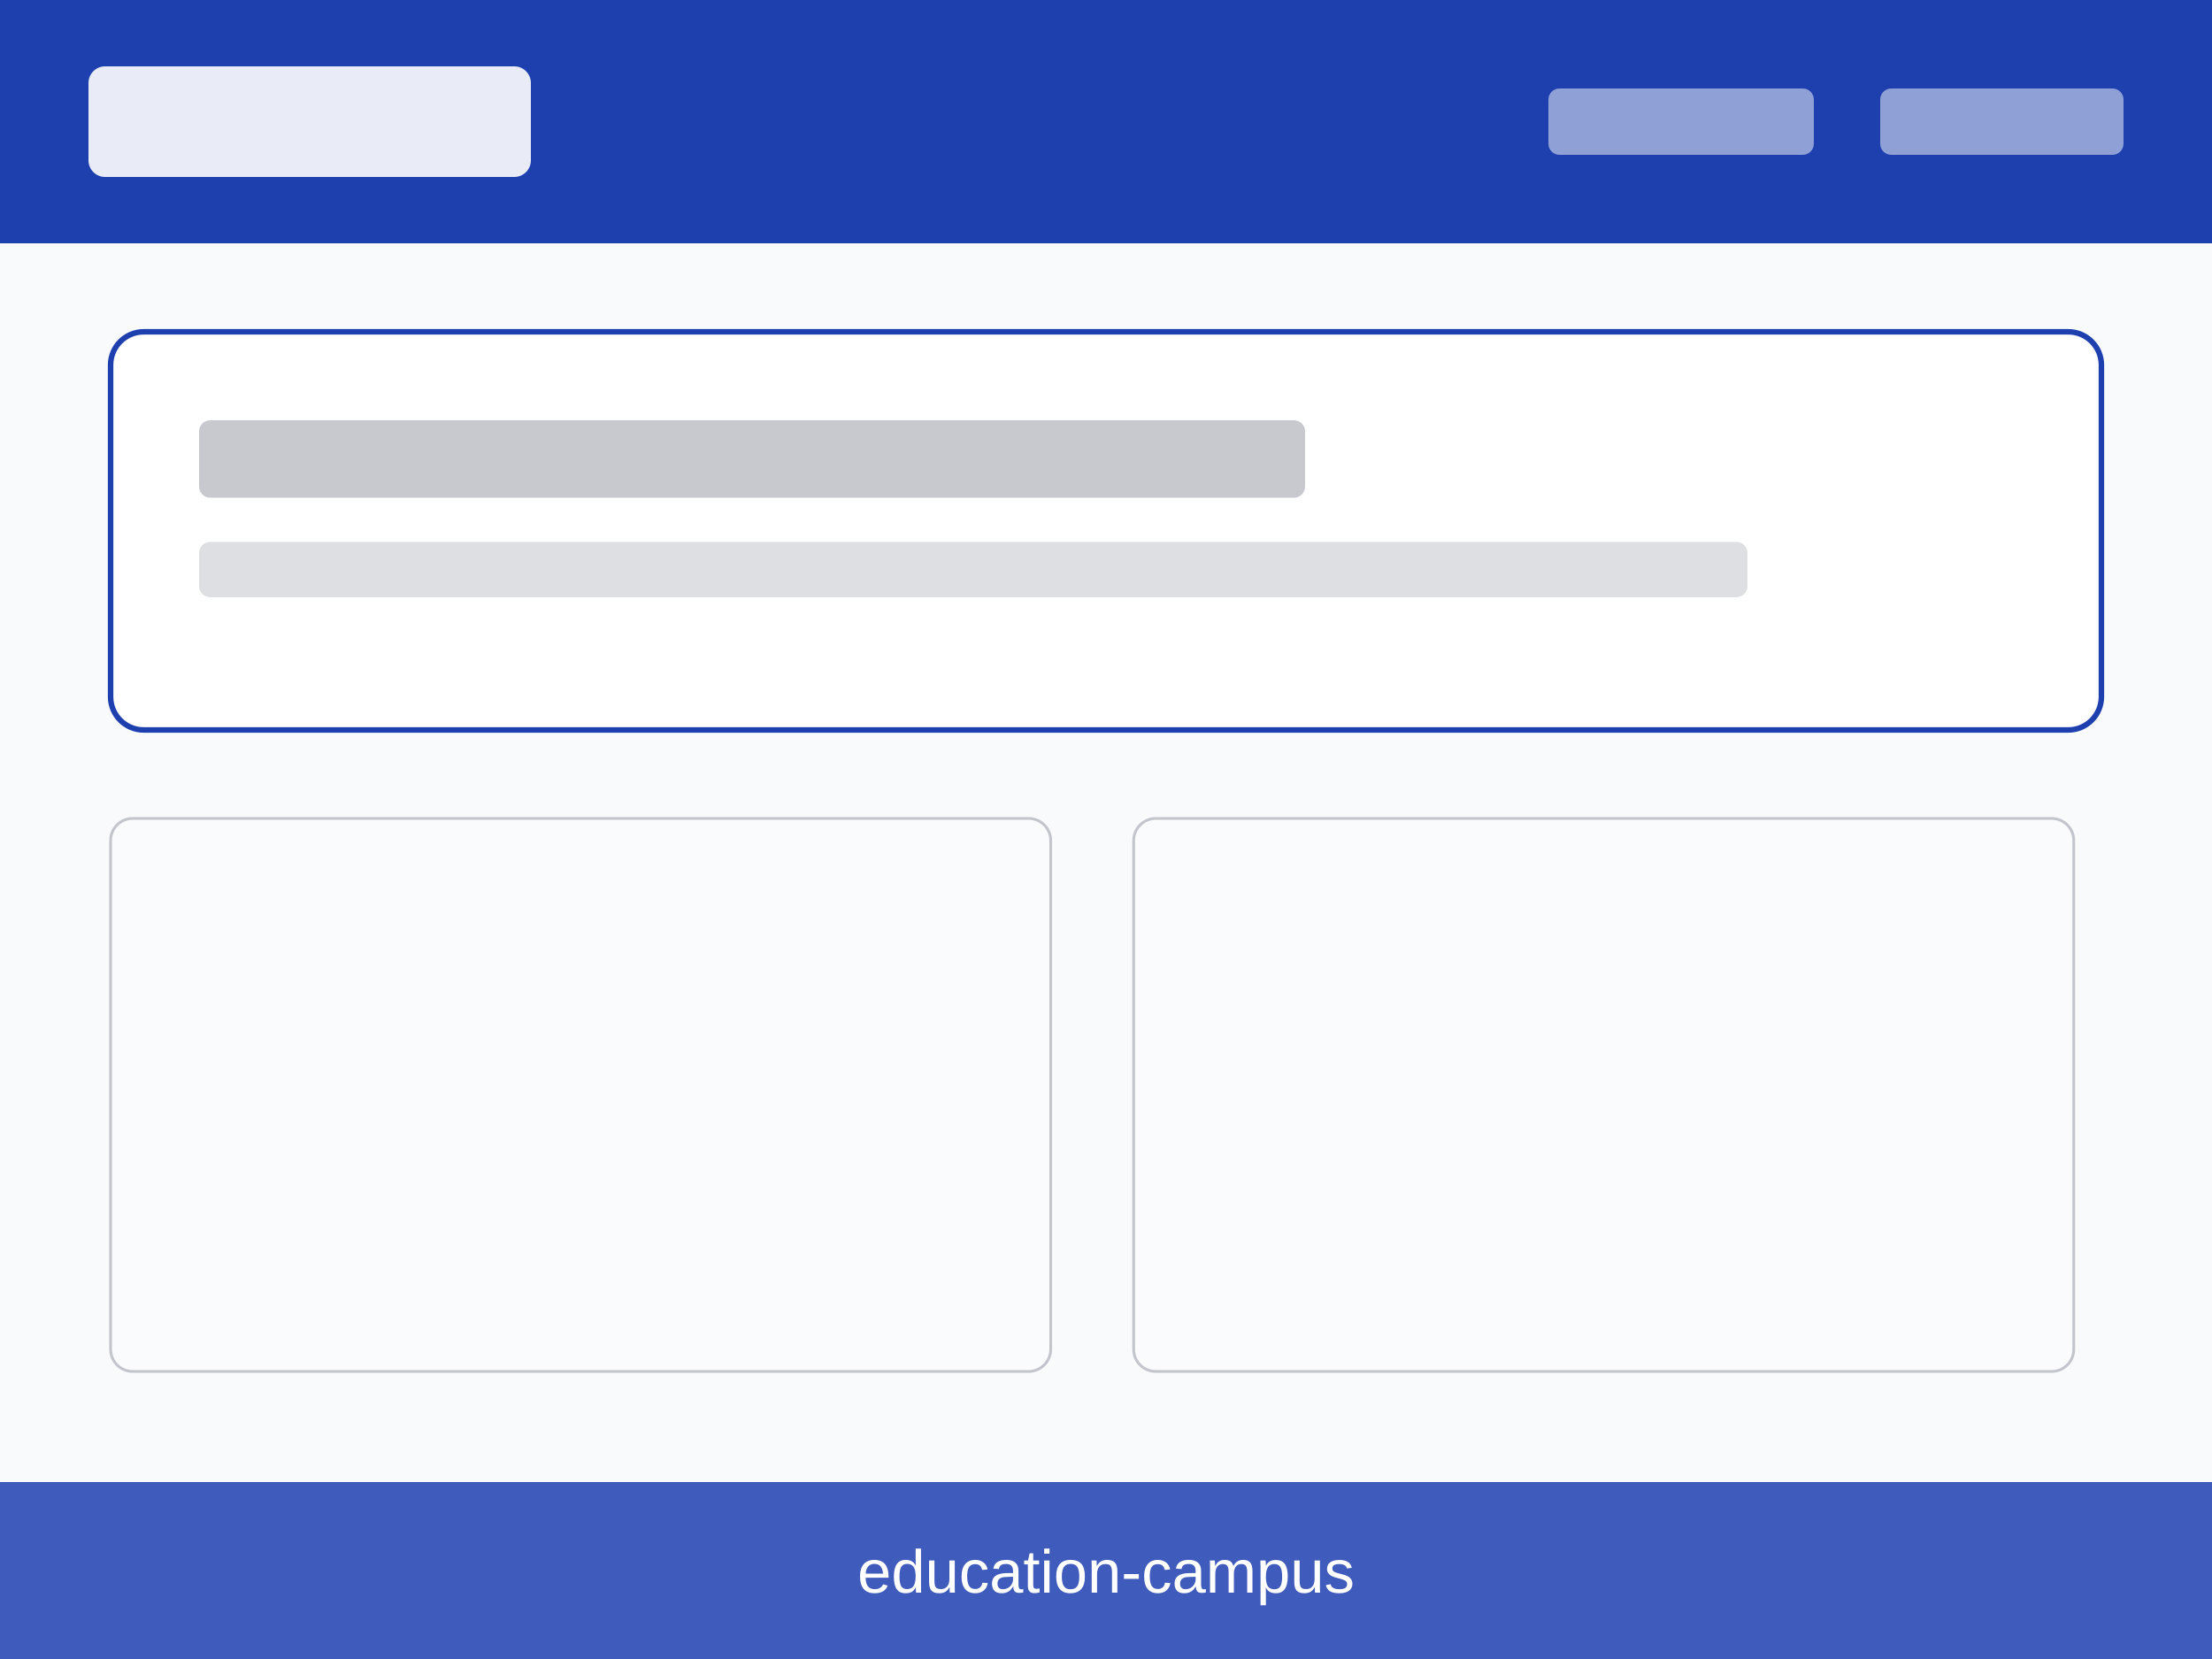
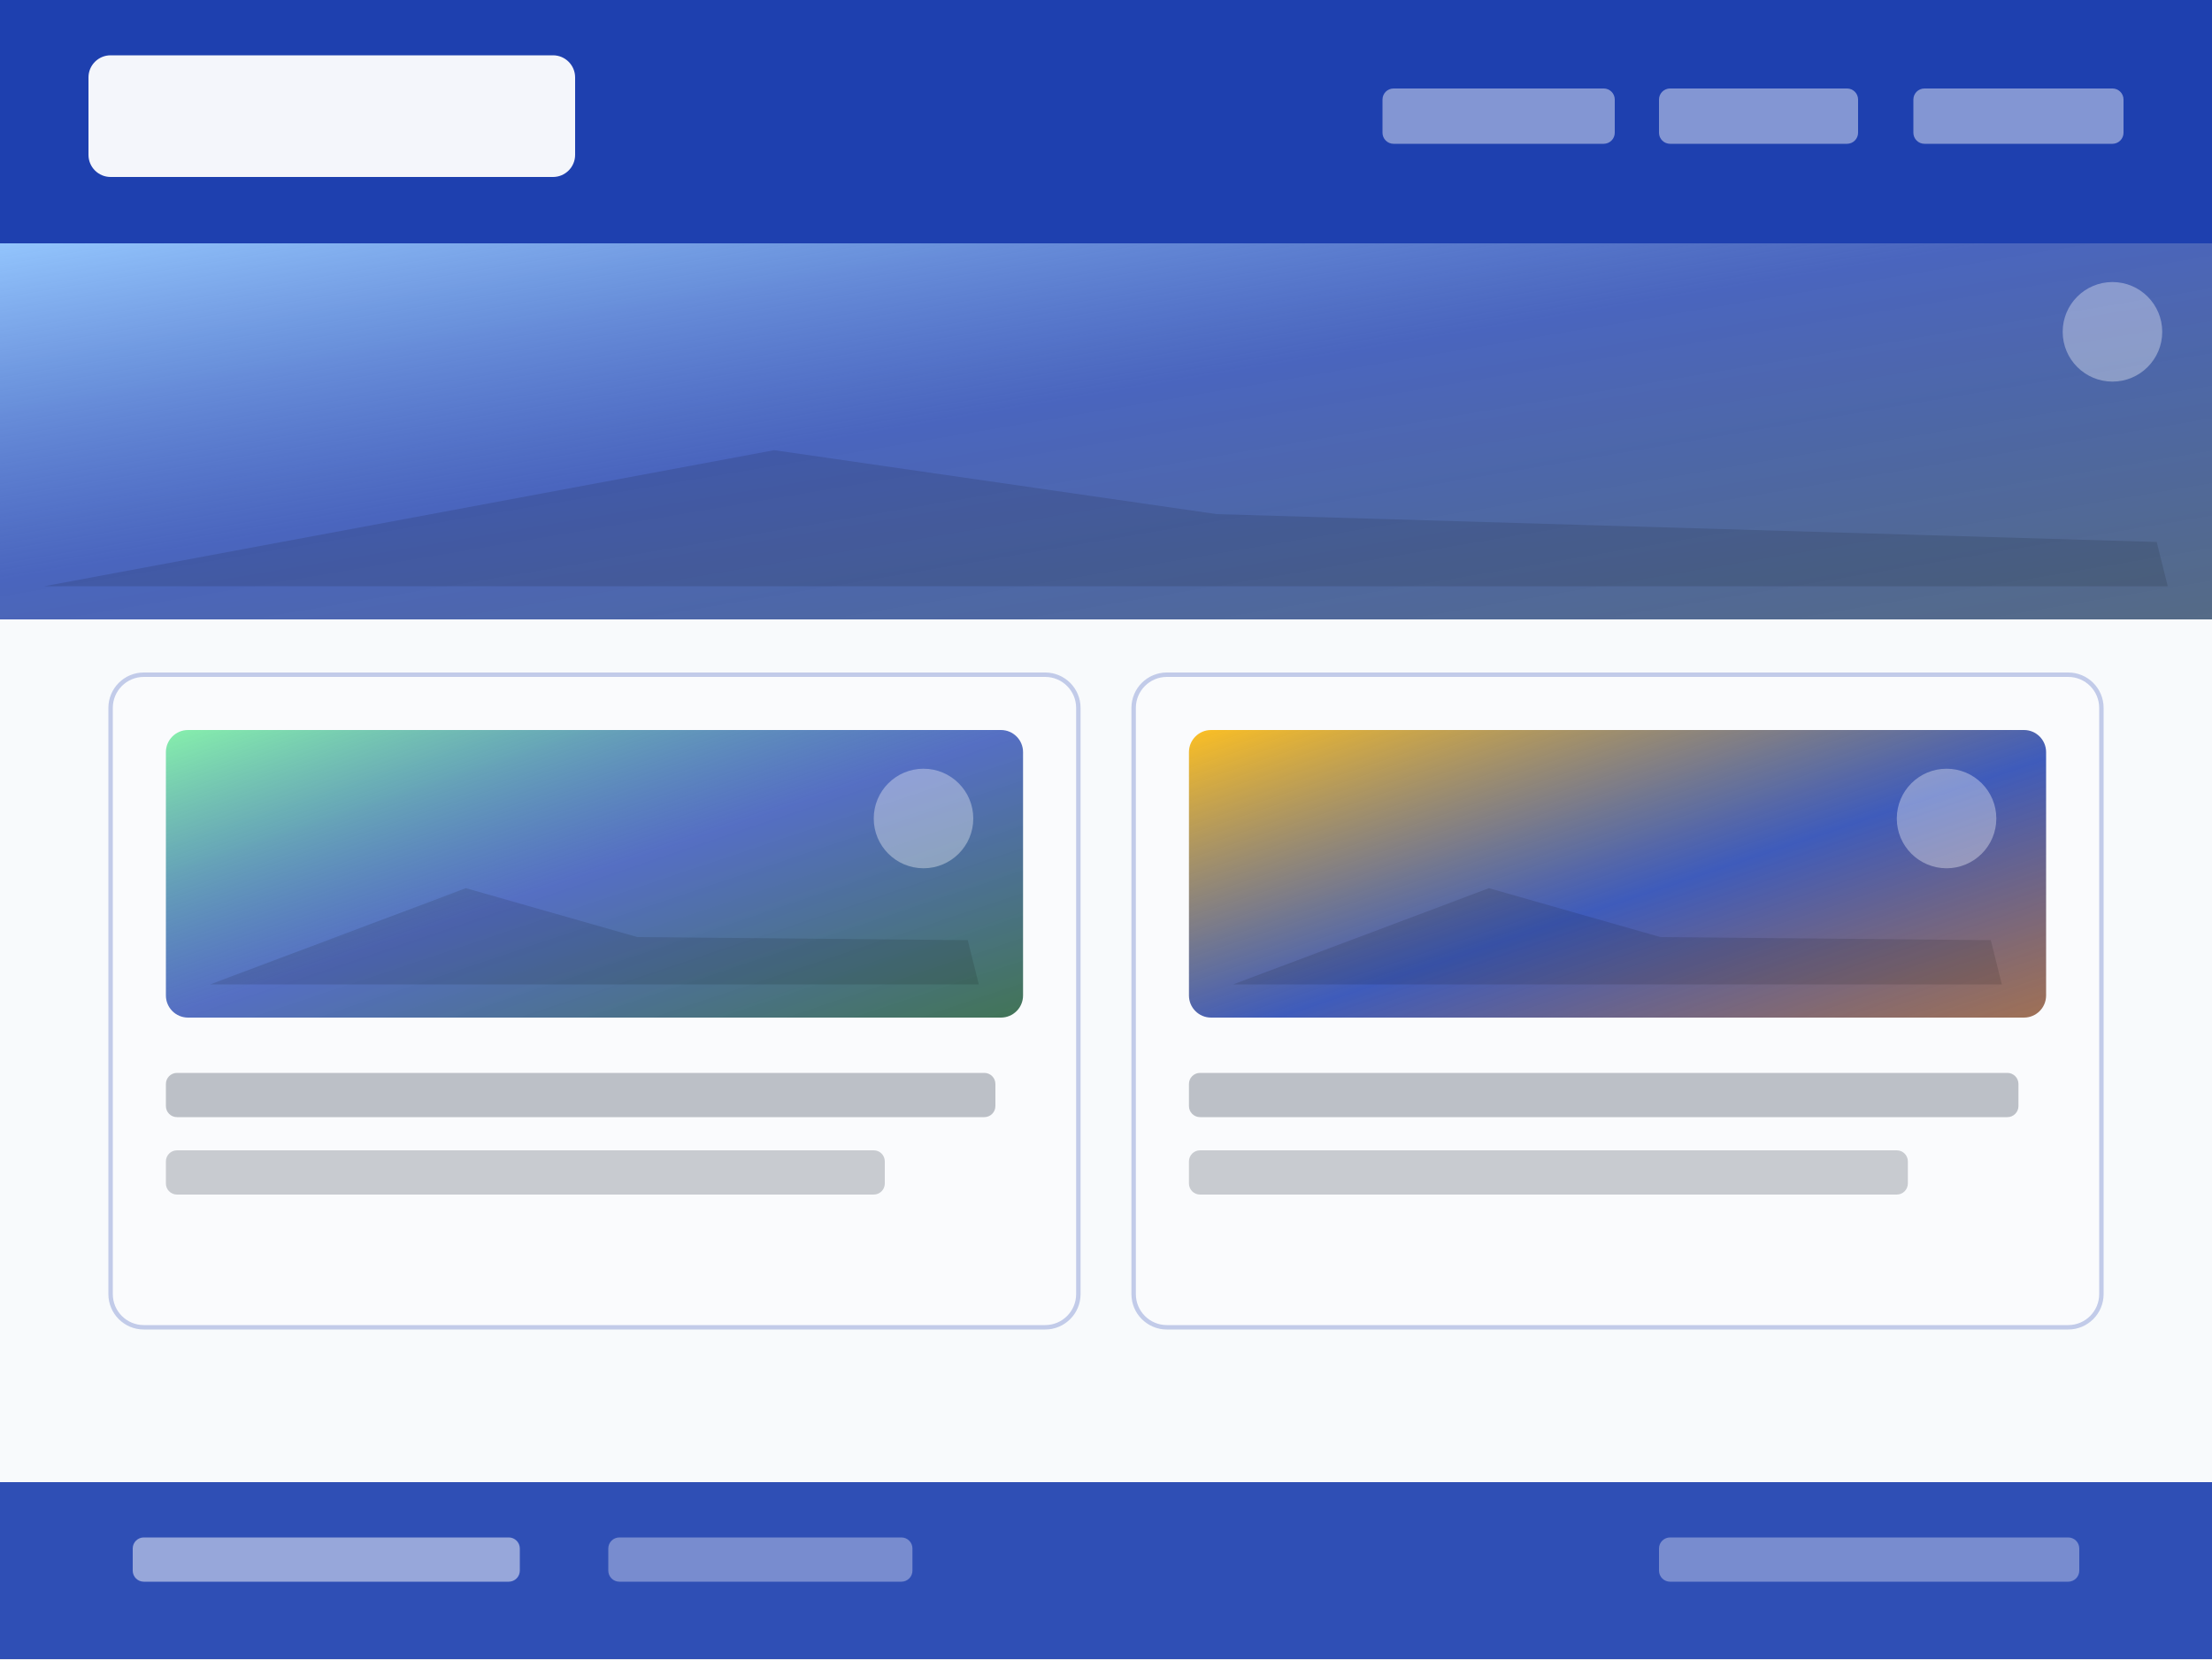
- <svg xmlns="http://www.w3.org/2000/svg" width="400" height="300" viewBox="0 0 400 300" role="img">
+ <svg xmlns="http://www.w3.org/2000/svg" width="1200" height="900" viewBox="0 0 400 300" role="img" aria-label="Education Campus theme preview">
+   <defs>
+     <linearGradient id="pg-hero" x1="0%" y1="0%" x2="100%" y2="100%">
+       <stop offset="0%" stop-color="#93c5fd" />
+       <stop offset="45%" stop-color="#1e40af" stop-opacity="0.8" />
+       <stop offset="100%" stop-color="#1e3a5f" stop-opacity="0.75" />
+     </linearGradient>
+     <linearGradient id="pg-c1" x1="0%" y1="0%" x2="100%" y2="100%">
+       <stop offset="0%" stop-color="#86efac" />
+       <stop offset="50%" stop-color="#1e40af" stop-opacity="0.75" />
+       <stop offset="100%" stop-color="#14532d" stop-opacity="0.8" />
+     </linearGradient>
+     <linearGradient id="pg-c2" x1="0%" y1="0%" x2="100%" y2="100%">
+       <stop offset="0%" stop-color="#fbbf24" />
+       <stop offset="55%" stop-color="#1e40af" stop-opacity="0.85" />
+       <stop offset="100%" stop-color="#78350f" stop-opacity="0.7" />
+     </linearGradient>
+   </defs>
  <rect width="400" height="300" fill="#f8fafc" />
-   <rect width="400" height="44" fill="#1e40af" />
-   <rect x="16" y="12" width="80" height="20" rx="3" fill="#ffffff" opacity="0.9" />
-   <rect x="280" y="16" width="48" height="12" rx="2" fill="#ffffff" opacity="0.5" />
-   <rect x="340" y="16" width="44" height="12" rx="2" fill="#ffffff" opacity="0.5" />
-   <rect x="20" y="60" width="360" height="72" rx="6" fill="#ffffff" stroke="#1e40af" stroke-width="1" />
-   <rect x="36" y="76" width="200" height="14" rx="2" fill="#1e293b" opacity="0.25" />
-   <rect x="36" y="98" width="280" height="10" rx="2" fill="#1e293b" opacity="0.15" />
-   <rect x="20" y="148" width="170" height="100" rx="4" fill="#ffffff" stroke="#1e293b" stroke-width="0.5" opacity="0.25" />
-   <rect x="205" y="148" width="170" height="100" rx="4" fill="#ffffff" stroke="#1e293b" stroke-width="0.5" opacity="0.25" />
-   <rect x="0" y="268" width="400" height="32" fill="#1e40af" opacity="0.85" />
-   <text x="200" y="288" text-anchor="middle" fill="#ffffff" font-family="Arial,sans-serif" font-size="11">education-campus</text>
+   <rect y="0" width="400" height="44" fill="#1e40af" />
+   <rect x="16" y="10" width="88" height="22" rx="4" fill="#ffffff" opacity="0.95" />
+   <rect x="250" y="16" width="42" height="10" rx="2" fill="#ffffff" opacity="0.45" />
+   <rect x="300" y="16" width="36" height="10" rx="2" fill="#ffffff" opacity="0.45" />
+   <rect x="346" y="16" width="38" height="10" rx="2" fill="#ffffff" opacity="0.45" />
+   <rect x="0" y="44" width="400" height="68" rx="0" fill="url(#pg-hero)" />
+   <path d="M8 106 L140 81.4 L220 92.96 L390 98 L392 106 Z" fill="#000" opacity="0.12" />
+   <circle cx="382" cy="60" r="9" fill="#fff" opacity="0.35" />
+   <rect x="20" y="122" width="175" height="118" rx="6" fill="#ffffff" stroke="#1e40af" stroke-width="0.8" opacity="0.25" />
+   <rect x="30" y="132" width="155" height="52" rx="4" fill="url(#pg-c1)" />
+   <path d="M38 178 L84.25 160.6 L115.25 169.44 L175 170 L177 178 Z" fill="#000" opacity="0.12" />
+   <circle cx="167" cy="148" r="9" fill="#fff" opacity="0.35" />
+   <rect x="30" y="194" width="150" height="8" rx="2" fill="#1e293b" opacity="0.28" />
+   <rect x="30" y="208" width="130" height="8" rx="2" fill="#1e293b" opacity="0.23" />
+   <rect x="205" y="122" width="175" height="118" rx="6" fill="#ffffff" stroke="#1e40af" stroke-width="0.8" opacity="0.25" />
+   <rect x="215" y="132" width="155" height="52" rx="4" fill="url(#pg-c2)" />
+   <path d="M223 178 L269.25 160.6 L300.25 169.44 L360 170 L362 178 Z" fill="#000" opacity="0.12" />
+   <circle cx="352" cy="148" r="9" fill="#fff" opacity="0.35" />
+   <rect x="215" y="194" width="150" height="8" rx="2" fill="#1e293b" opacity="0.28" />
+   <rect x="215" y="208" width="130" height="8" rx="2" fill="#1e293b" opacity="0.23" />
+   <rect y="268" width="400" height="32" fill="#1e40af" opacity="0.92" />
+   <rect x="24" y="278" width="70" height="8" rx="2" fill="#ffffff" opacity="0.5" />
+   <rect x="110" y="278" width="55" height="8" rx="2" fill="#ffffff" opacity="0.35" />
+   <rect x="300" y="278" width="76" height="8" rx="2" fill="#ffffff" opacity="0.35" />
</svg>
